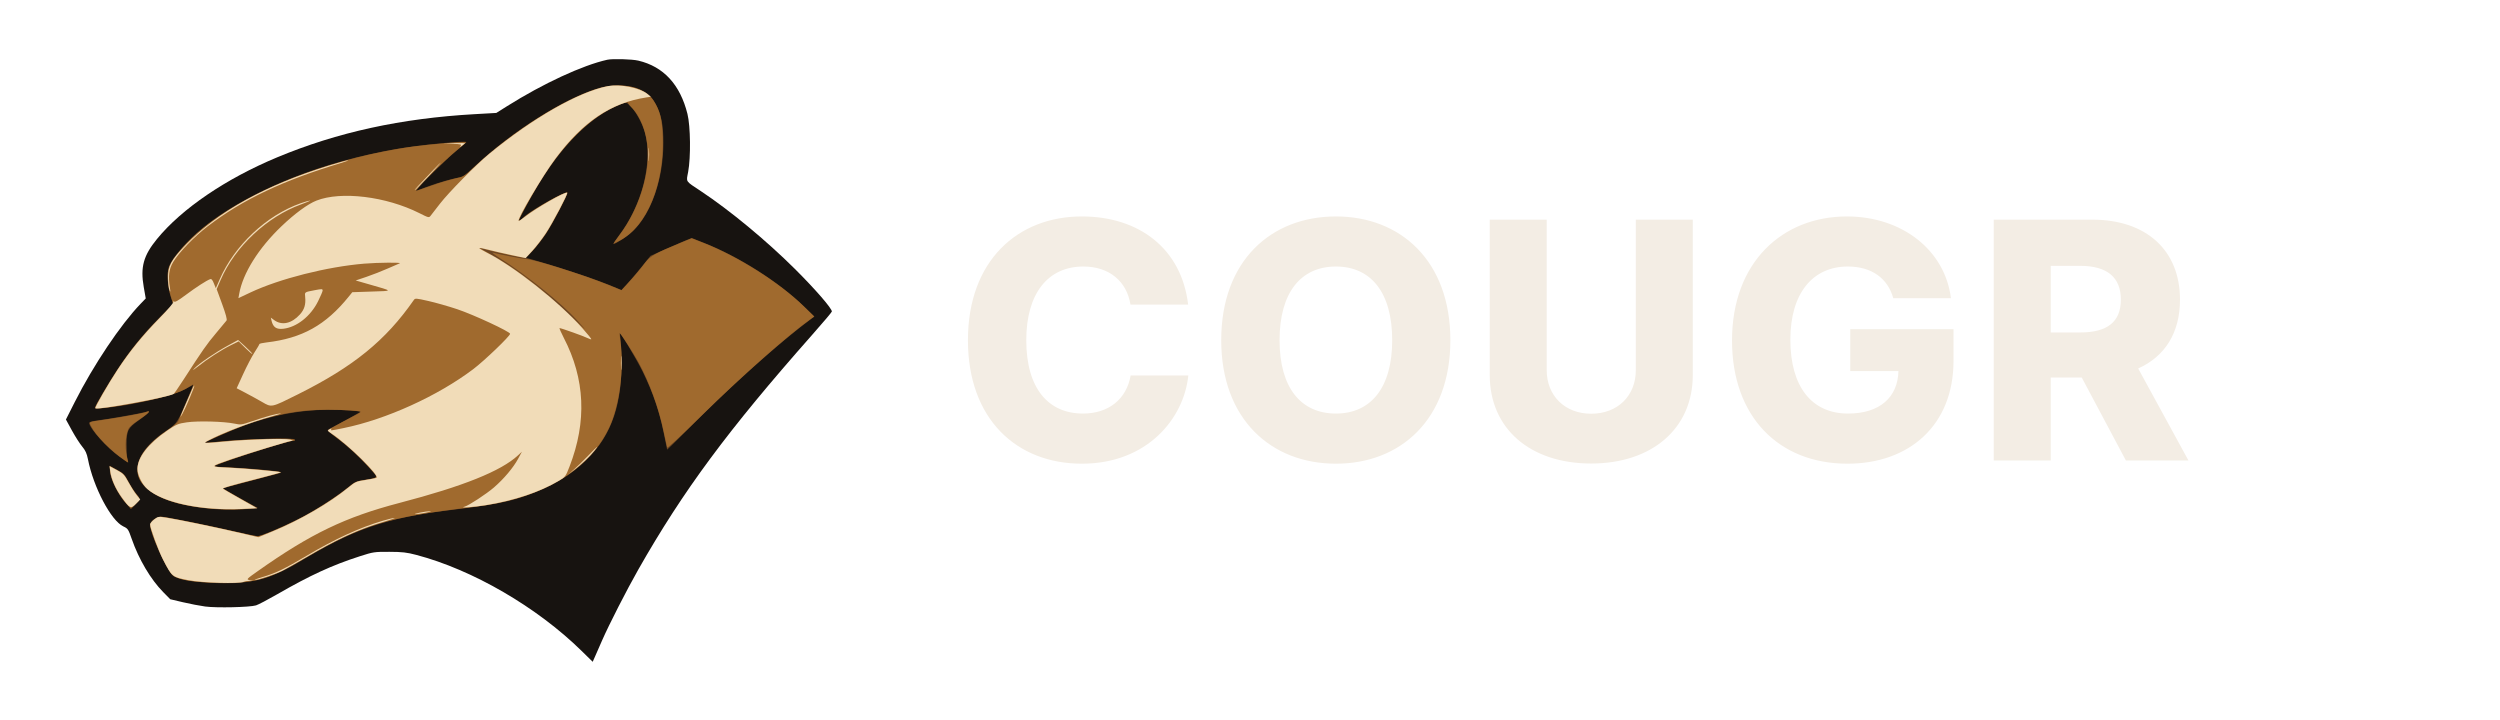
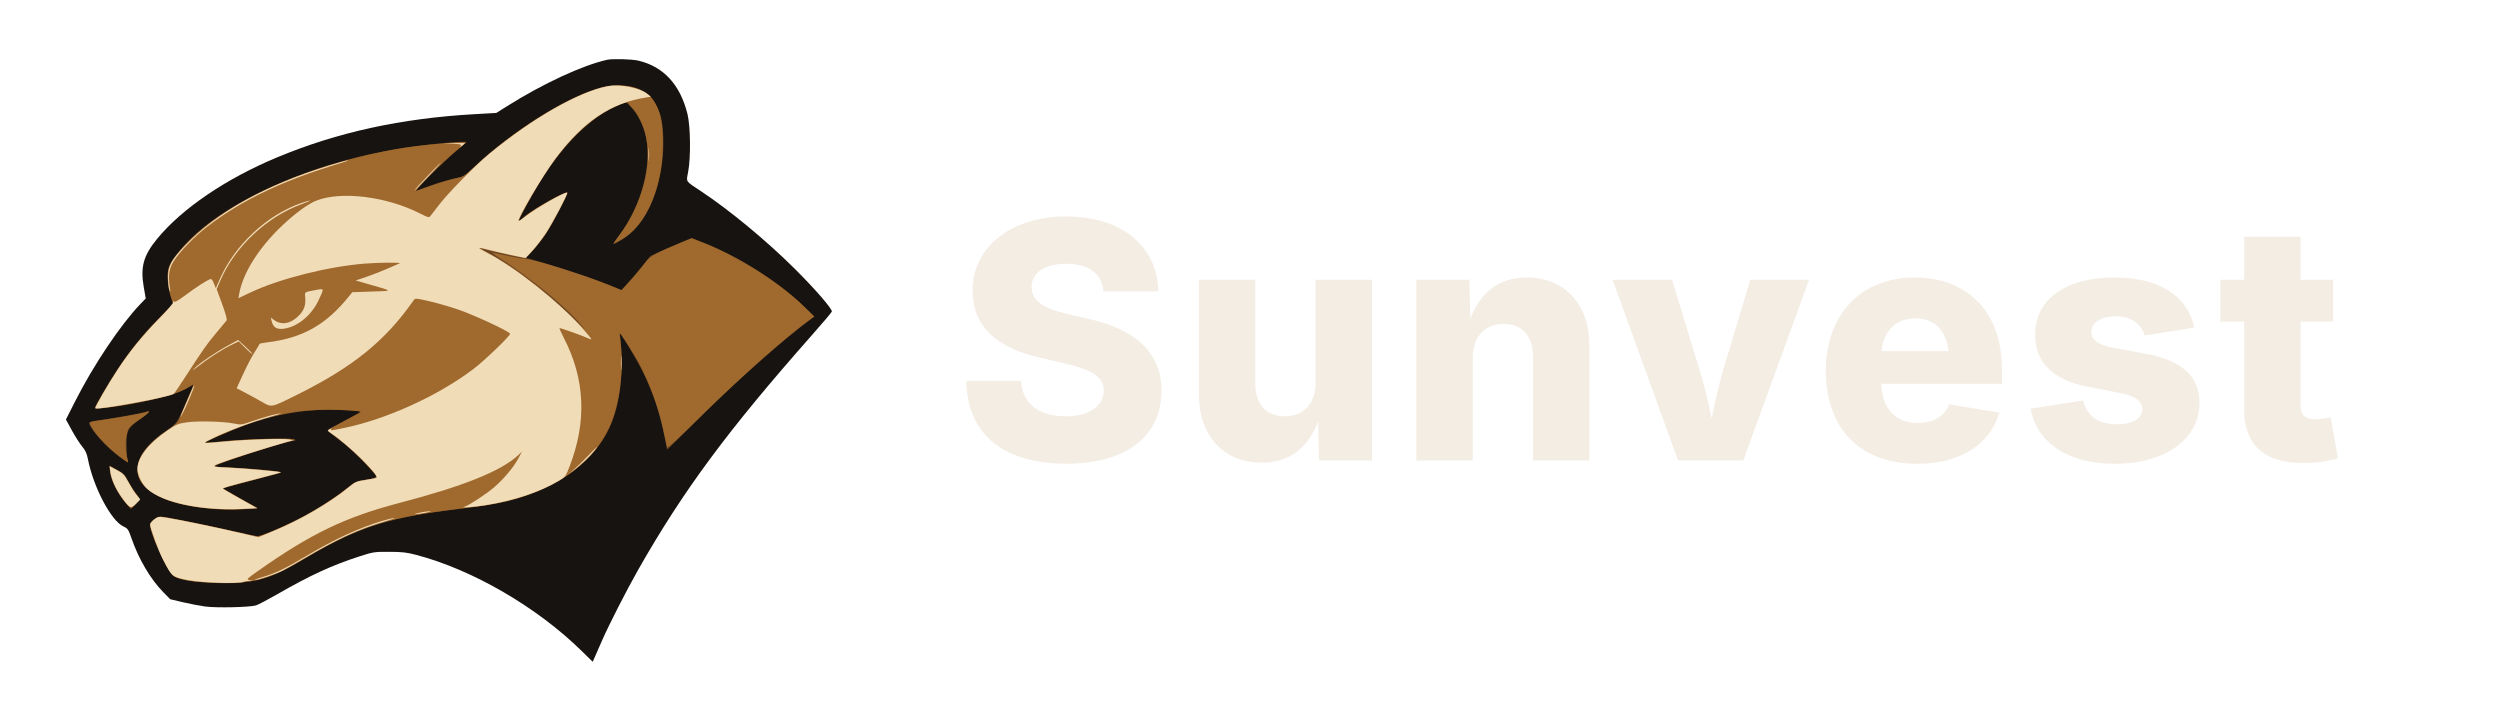
<svg xmlns="http://www.w3.org/2000/svg" viewBox="0 0 695 200">
  <defs>
-     <symbol id="cougr-icon" viewBox="159 218 705 563">
+     <symbol id="Sunvest-icon" viewBox="159 218 705 563">
      <path d="M 649.500 238.678 C 627.886 243.503, 593.684 259.355, 562.259 279.113 L 553.018 284.923 534.259 285.986 C 470.190 289.618, 414.908 301.692, 362.573 323.486 C 317.899 342.088, 279.522 368.161, 257.941 394.572 C 246.203 408.937, 243.428 419.010, 246.451 436.282 L 248.193 446.235 243.734 450.867 C 226.295 468.986, 202.730 504.151, 186.443 536.362 L 178.789 551.500 183.979 561 C 186.834 566.225, 190.855 572.525, 192.916 575 C 195.768 578.425, 196.965 581.053, 197.929 586 C 202.655 610.261, 218.045 639.500, 228.694 644.449 C 232.669 646.296, 233.053 646.869, 236.027 655.385 C 242.268 673.259, 252.527 690.564, 263.447 701.638 L 269.500 707.776 280.544 710.382 C 286.618 711.815, 295.335 713.492, 299.916 714.108 C 309.648 715.418, 338.768 714.760, 344.085 713.110 C 346.056 712.498, 354.381 708.132, 362.585 703.407 C 391.258 686.893, 410.330 678.128, 434.500 670.358 C 446.049 666.645, 447.008 666.502, 460 666.549 C 471.286 666.591, 475.140 667.031, 483.500 669.236 C 532.517 682.161, 588.322 714.576, 627.166 752.685 L 636.832 762.168 638.749 757.834 C 639.803 755.450, 642.633 749, 645.036 743.500 C 651.037 729.768, 666.450 699.616, 676.525 681.898 C 715.617 613.155, 754.459 560.707, 827.409 478.160 C 836.809 467.523, 844.621 458.298, 844.769 457.660 C 845.291 455.405, 830.454 438.275, 812.581 420.500 C 787.900 395.955, 756.166 369.694, 731 352.991 C 717.056 343.736, 718.121 345.330, 719.819 336.261 C 722.212 323.475, 721.893 296.482, 719.223 285.770 C 712.865 260.265, 698.439 244.620, 676.509 239.447 C 670.936 238.132, 654.093 237.653, 649.500 238.678" fill="#171310" />
      <path d="M 643.500 262.906 C 614.313 270.831, 567.064 300.586, 533.265 332.327 C 527.283 337.945, 523.231 341.001, 521.765 341.003 C 518.284 341.006, 502.465 345.456, 492.208 349.316 L 482.996 352.783 486.907 348.141 C 492.615 341.367, 510.301 324.372, 519.250 317.062 C 523.513 313.580, 527 310.529, 527 310.281 C 527 308.824, 486.746 312.711, 467.477 316.028 C 402.017 327.298, 343.700 350.330, 302.816 381.060 C 291.886 389.276, 275.397 406.100, 271 413.522 C 267.682 419.123, 267.502 419.901, 267.537 428.465 C 267.564 434.937, 268.193 439.415, 269.755 444.250 L 271.935 451.001 260.709 462.250 C 242.097 480.901, 226.565 501.532, 211.211 528 C 202.239 543.466, 202.227 542.437, 211.361 541.609 C 234.843 539.481, 270.244 531.376, 281.617 525.524 L 289.787 521.320 286.371 529.410 C 275.982 554.011, 275.181 555.308, 267.116 560.586 C 227.460 586.536, 233.484 614.953, 280.885 625.542 C 298.966 629.581, 320.870 630.928, 339 629.117 L 345.500 628.467 340.500 625.818 C 337.750 624.361, 330.904 620.501, 325.286 617.240 L 315.073 611.312 332.286 606.692 C 341.754 604.151, 353.550 601.068, 358.500 599.841 C 366.953 597.745, 367.287 597.565, 364 596.888 C 357.815 595.615, 325.455 593, 315.877 593 C 310.686 593, 307.018 592.624, 307.550 592.148 C 310.164 589.802, 371.645 570, 376.313 570 C 377.241 570, 378 569.478, 378 568.841 C 378 567.299, 333.901 568.429, 314.500 570.469 C 306.800 571.278, 300.050 571.948, 299.500 571.957 C 297.301 571.993, 322.279 560.950, 334.037 556.687 C 365.136 545.414, 394.672 541.219, 425.500 543.696 L 435.500 544.500 425.500 550.176 C 420 553.298, 413.356 556.878, 410.735 558.132 C 408.115 559.387, 406.090 560.709, 406.235 561.071 C 406.381 561.434, 411 565.115, 416.500 569.253 C 426.155 576.516, 445.484 595.299, 447.847 599.713 C 449.202 602.245, 449.163 602.262, 438.086 604.044 C 431.268 605.140, 430.064 605.722, 423.086 611.293 C 411.650 620.423, 396.049 630.306, 380.991 637.958 C 366.808 645.167, 348.177 653, 345.217 653 C 344.259 653, 335.605 651.171, 325.987 648.936 C 302.833 643.556, 265.250 636.012, 261.562 636.005 C 257.282 635.998, 252.015 639.894, 252.007 643.075 C 251.986 650.800, 266.020 682.088, 271.886 687.397 C 277.118 692.132, 313.207 695.495, 333.322 693.123 C 349.341 691.233, 364.809 685.604, 380.691 675.883 C 427.080 647.490, 456.823 637.141, 511.109 630.506 C 552.727 625.419, 565.118 622.977, 582.757 616.388 C 602.951 608.844, 618.109 599.535, 631.564 586.414 C 653.579 564.945, 662.898 537.334, 661.742 497 C 661.466 487.375, 660.919 478.600, 660.525 477.500 C 658.323 471.347, 674.412 497.831, 680.572 510.500 C 689.361 528.576, 694.868 544.733, 698.637 563.500 C 700.183 571.200, 701.493 577.608, 701.547 577.740 C 701.601 577.871, 709.938 569.626, 720.073 559.416 C 756.647 522.573, 798.977 484.723, 826.500 464.254 L 829.500 462.023 820 452.729 C 798.828 432.015, 763.913 409.850, 733.693 397.939 L 722.886 393.679 717.193 395.988 C 714.062 397.258, 706 400.751, 699.277 403.751 L 687.053 409.205 679.689 418.353 C 675.639 423.384, 669.965 430.078, 667.081 433.229 L 661.837 438.959 658.169 437.375 C 642.268 430.513, 613.542 420.771, 586.191 412.966 L 578.883 410.880 584.809 404.545 C 588.069 401.060, 593.255 394.384, 596.334 389.709 C 602.175 380.840, 615 356.486, 615 354.264 C 615 351.667, 579.024 371.917, 576.563 375.898 C 576.192 376.498, 574.947 377.493, 573.796 378.109 C 572.140 378.996, 572.807 377.175, 577 369.364 C 602.456 321.946, 626.042 294.777, 653.927 280.750 C 659.120 278.137, 664.129 276, 665.057 276 C 669.635 276, 679.413 291.086, 682.462 302.852 C 689.106 328.494, 679.547 365.420, 659.430 391.825 C 656.423 395.771, 654.336 399, 654.791 399 C 656.637 399, 667.782 391.606, 671.840 387.689 C 687.922 372.165, 698.281 342.131, 698.289 311 C 698.293 295.701, 696.710 287.311, 692.109 278.250 C 688.447 271.039, 685.102 267.854, 677.500 264.339 C 669.487 260.633, 654.236 259.991, 643.500 262.906 M 383.216 364.982 C 355.772 374.496, 329.226 398.339, 316.394 425 C 313.880 430.225, 311.424 435.262, 310.938 436.194 C 310.317 437.383, 311.516 441.822, 314.963 451.101 L 319.873 464.315 312.591 472.908 C 300.545 487.122, 295.046 494.724, 287.209 508 C 285.903 510.213, 286.122 510.138, 289.117 507.348 C 294.913 501.949, 310.488 491.467, 320.065 486.521 L 329.231 481.787 335.465 487.965 L 341.699 494.144 344.860 489.218 L 348.021 484.292 355.261 483.678 C 375.064 482, 395.027 473.570, 409.701 460.690 C 413.693 457.186, 424.212 445.231, 425.800 442.393 C 426.680 440.820, 428.845 440.536, 443.651 440.051 L 460.500 439.500 446.500 435.599 C 438.800 433.454, 432.142 431.385, 431.704 431.003 C 431.266 430.621, 435.991 428.487, 442.204 426.260 C 448.417 424.034, 457.100 420.595, 461.500 418.619 L 469.500 415.024 462.500 415.015 C 424.428 414.961, 374.215 425.566, 340.078 440.870 C 333.797 443.686, 328.555 445.880, 328.432 445.745 C 327.542 444.778, 332.836 428.866, 336.497 421.500 C 346.155 402.072, 367.186 379.399, 390.015 363.802 C 393.306 361.554, 392.900 361.625, 383.216 364.982 M 392 439.346 L 386.500 440.500 386.835 445.663 C 387.882 461.775, 369.735 473.640, 358.600 464.124 C 356.782 462.570, 356.731 462.629, 357.418 465.500 C 359.005 472.137, 360.595 473.314, 367.164 472.719 C 379.520 471.598, 392.097 461.861, 398.580 448.395 C 403.875 437.395, 403.535 436.927, 392 439.346 M 247.500 545.100 C 244.068 546.163, 213.376 551.504, 204.750 552.540 C 201.289 552.956, 199 553.713, 199 554.444 C 199 558.908, 214.865 576.583, 225.424 583.882 L 232.970 589.099 232.235 585.799 C 231.831 583.985, 231.519 578.225, 231.542 573 C 231.595 560.838, 232.692 558.784, 242.973 551.580 C 247.388 548.486, 251 545.515, 251 544.977 C 251 544.440, 250.887 544.039, 250.750 544.086 C 250.613 544.133, 249.150 544.590, 247.500 545.100 M 217 595.422 C 217 603.015, 223.903 616.882, 231.848 625.252 L 235.411 629.005 239.205 625.299 C 243.784 620.829, 243.786 620.802, 239.904 616.178 C 238.201 614.150, 235.161 609.342, 233.149 605.495 C 229.830 599.151, 228.908 598.192, 223.245 595.195 L 217 591.890 217 595.422" fill="#6B4522" />
      <path d="M 644.500 262.958 C 614.429 270.894, 567.548 300.182, 533.214 332.480 C 525.180 340.038, 524.793 340.263, 516.743 342.059 C 512.210 343.071, 503.325 345.740, 497 347.991 C 490.675 350.241, 484.600 352.354, 483.500 352.686 C 480.647 353.547, 507.812 326.212, 518.233 317.736 C 523.036 313.829, 526.844 310.510, 526.694 310.361 C 525.990 309.657, 494.198 312.250, 481.146 314.076 C 394.669 326.172, 311.766 363.117, 277.723 404.728 C 268.705 415.750, 266.624 420.773, 267.288 429.908 C 267.592 434.084, 268.815 440.605, 270.007 444.400 L 272.173 451.299 259.705 463.900 C 244.979 478.783, 235.542 490.243, 225.050 505.985 C 217.253 517.682, 204 540.008, 204 541.445 C 204 542.529, 214.732 541.366, 231.986 538.412 C 261.456 533.367, 278.198 528.555, 286.263 522.813 C 287.832 521.696, 289.286 520.953, 289.495 521.162 C 289.704 521.371, 286.948 528.282, 283.372 536.521 C 279.795 544.759, 276.635 552.232, 276.350 553.127 C 276.064 554.022, 272.004 557.354, 267.326 560.531 C 231.488 584.875, 232.151 609.307, 269 622.185 C 284.847 627.724, 312.404 630.822, 332.972 629.376 L 345.444 628.500 330.223 620.083 C 321.851 615.454, 315.153 611.514, 315.339 611.327 C 315.707 610.960, 321.095 609.492, 348.264 602.359 C 358.034 599.794, 365.866 597.532, 365.667 597.333 C 364.900 596.567, 336.775 593.992, 322.207 593.355 C 313.796 592.987, 307.271 592.361, 307.707 591.965 C 310.231 589.671, 371.492 570.038, 376.339 569.970 C 378.419 569.940, 378.428 569.897, 376.567 568.818 C 374.111 567.392, 337.307 568.427, 315.230 570.542 C 306.686 571.360, 299.554 571.887, 299.380 571.713 C 298.819 571.153, 322.174 560.886, 333 556.934 C 360.720 546.815, 380.725 543, 406.073 543 C 420.835 543, 435.020 543.931, 434.967 544.897 C 434.950 545.229, 433.487 546.214, 431.717 547.087 C 426.814 549.507, 410.794 558.091, 408.221 559.679 C 405.980 561.061, 406.074 561.185, 413.721 566.912 C 427.045 576.891, 433.742 583.228, 447.425 598.803 C 450.075 601.820, 449.038 602.438, 438.617 604.060 C 431.211 605.212, 430.038 605.728, 424.666 610.198 C 414.621 618.558, 392.776 632.422, 378.844 639.279 C 363.481 646.841, 348.537 653, 345.556 652.999 C 344.425 652.999, 334.500 650.957, 323.500 648.461 C 298.196 642.719, 264.637 636, 261.267 636 C 257.900 636, 252 640.536, 252 643.125 C 252 649.480, 265.098 679.361, 270.674 685.726 C 275.358 691.072, 288.950 693.432, 315 693.423 C 345.829 693.412, 355.033 690.674, 387 672.007 C 436.907 642.863, 458.148 636.412, 533.500 627.512 C 591.798 620.626, 632.894 596.630, 650.960 558.928 C 660.086 539.881, 664.401 507.387, 660.963 483.600 C 660.415 479.806, 660.113 476.554, 660.292 476.374 C 660.788 475.879, 672.139 493.523, 676.782 502.007 C 686.077 518.990, 694.349 541.744, 698.490 561.714 C 699.949 568.746, 701.342 575.118, 701.587 575.873 C 701.859 576.715, 713.328 566.091, 731.272 548.373 C 765.879 514.201, 807.003 477.816, 827 463.677 L 829.500 461.910 820.500 453.176 C 799.031 432.342, 763.175 409.649, 733.225 397.939 L 722.887 393.897 713.194 397.885 C 691.224 406.922, 686.787 409.411, 682.500 415.105 C 677.873 421.250, 672.592 427.501, 666.297 434.283 L 661.858 439.066 649.679 434.141 C 628.869 425.725, 585.204 412, 579.238 412 C 576.650 412, 557.026 408.239, 550 406.396 C 548.625 406.036, 551.550 408.313, 556.500 411.456 C 579.457 426.034, 609.732 450.378, 622.908 464.854 C 624.232 466.310, 627.157 469.525, 629.408 472 C 631.659 474.475, 627.200 470.402, 619.500 462.948 C 593.859 438.128, 568.892 418.950, 546.486 406.864 C 538.766 402.700, 536.973 401.279, 541.714 403.081 C 544.695 404.215, 568.103 409.543, 574.553 410.556 C 578.523 411.180, 578.727 411.062, 584.484 404.846 C 587.717 401.356, 593.028 394.450, 596.287 389.500 C 602.554 379.981, 615.475 355.142, 614.610 354.276 C 613.116 352.782, 587.602 367.129, 578.346 374.669 C 575.421 377.051, 572.757 379, 572.426 379 C 571.601 379, 581.854 359.906, 589.878 346.500 C 611.222 310.840, 639.452 284.072, 663.786 276.421 C 666.144 275.680, 667.847 275.438, 667.572 275.884 C 667.296 276.329, 668.424 277.990, 670.077 279.573 C 678.367 287.516, 683.950 301.963, 684.734 317.500 C 685.879 340.201, 676.356 369.208, 660.927 390.018 C 657.667 394.414, 655 398.190, 655 398.409 C 655 398.628, 657.587 397.422, 660.750 395.728 C 684.018 383.264, 699.089 346.815, 697.766 306.200 C 697.246 290.237, 695.303 282.590, 689.564 273.917 C 682.124 262.674, 663.102 258.048, 644.500 262.958 M 383 364.828 C 353.850 375.383, 328.055 399.331, 314.431 428.486 L 309.957 438.058 314.856 451.212 L 319.755 464.365 313.603 471.432 C 302.696 483.961, 294.766 494.959, 286.248 509.370 C 285.965 509.848, 288.381 508.081, 291.617 505.442 C 299.465 499.042, 313.894 489.604, 322.390 485.314 L 329.279 481.834 335.578 488.077 L 341.877 494.321 344.689 489.733 C 347.568 485.035, 349.254 484.049, 354.500 483.998 C 359.730 483.947, 375.582 480.201, 383.377 477.174 C 397.406 471.726, 411.417 460.703, 424.139 445.101 L 427.726 440.703 444.113 440.101 L 460.500 439.500 447 435.600 C 439.575 433.455, 432.907 431.395, 432.182 431.023 C 431.419 430.630, 434.793 429.023, 440.203 427.203 C 445.340 425.474, 454.032 422.029, 459.521 419.546 L 469.500 415.032 461 415.039 C 422.792 415.068, 370.950 426.260, 338.261 441.536 C 333.007 443.991, 328.595 446, 328.456 446 C 327.647 446, 332.471 430.136, 334.982 424.540 C 343.620 405.289, 366.902 379.593, 390.015 363.802 C 393.503 361.420, 391.673 361.687, 383 364.828 M 396 438.703 C 386.912 440.267, 386.454 440.603, 386.837 445.417 C 388.079 461.038, 370.564 473.524, 359.555 464.865 L 356.907 462.782 357.592 465.641 C 359.180 472.273, 361.716 473.781, 369.255 472.575 C 382.615 470.439, 398.232 455.061, 401.574 440.750 C 402.258 437.824, 401.890 437.689, 396 438.703 M 478.632 452.050 C 464.801 473.412, 438.785 496.636, 408.500 514.657 C 393.829 523.387, 390.020 526.188, 400.500 520.539 C 420.446 509.789, 451.539 486.075, 464.134 472.007 C 467.563 468.177, 473.024 461.322, 476.269 456.772 C 481.077 450.033, 482.757 448.400, 485.335 447.958 L 488.500 447.416 485.399 446.903 C 482.531 446.429, 482.021 446.816, 478.632 452.050 M 516.926 456.066 C 521.561 457.669, 525.527 458.807, 525.740 458.594 C 526.194 458.139, 510.963 452.965, 509.497 453.075 C 508.948 453.117, 512.292 454.462, 516.926 456.066 M 556.374 472.796 C 556.695 473.315, 558.317 474.303, 559.979 474.991 C 561.640 475.679, 563.009 476.751, 563.020 477.371 C 563.031 477.992, 556.843 484.573, 549.270 491.995 C 541.696 499.418, 538.200 503.173, 541.500 500.341 C 548.538 494.301, 565.471 477.120, 564.896 476.602 C 563.644 475.476, 555.889 472.012, 556.374 472.796 M 383 529 C 377.775 531.694, 373.846 533.921, 374.270 533.949 C 375.333 534.019, 393 525.097, 393 524.490 C 393 523.810, 393.518 523.577, 383 529 M 248.486 544.997 C 245.613 546.087, 226.503 549.608, 213 551.535 C 197.735 553.714, 198.593 553.303, 200.717 557.418 C 205.028 565.771, 217.576 578.495, 229.865 586.977 C 232.930 589.093, 233.180 589.131, 232.671 587.400 C 229.938 578.115, 230.099 567.032, 233.072 559.833 C 233.681 558.360, 236.933 555.343, 240.337 553.095 C 250.158 546.607, 253.810 542.978, 248.486 544.997 M 570 585.109 C 568.625 586.245, 568.063 586.883, 568.750 586.528 C 570.680 585.531, 570.265 586.735, 566.929 591.820 C 564.694 595.227, 564.526 595.719, 566.313 593.630 C 568.621 590.930, 573.498 582.974, 572.814 583.022 C 572.641 583.034, 571.375 583.974, 570 585.109 M 217.316 597.104 C 218.131 604.096, 224.496 616.908, 230.587 623.819 L 235.275 629.137 239.138 625.366 C 243.805 620.808, 243.804 620.823, 239.789 616.041 C 238.023 613.938, 234.985 609.227, 233.038 605.572 C 229.919 599.717, 228.737 598.499, 223.093 595.318 L 216.687 591.708 217.316 597.104" fill="#A06A2E" />
      <path d="M 650 261.627 C 624.851 266.443, 584.511 289.461, 547 320.398 C 535.202 330.128, 511.775 353.819, 503.988 363.893 C 500.419 368.510, 496.803 373.173, 495.950 374.255 C 494.430 376.186, 494.242 376.144, 486.102 372.051 C 457.154 357.496, 417.983 352.729, 396.598 361.158 C 389.109 364.110, 377.764 372.432, 366.281 383.396 C 346.276 402.496, 332.588 424.356, 329.441 442.231 L 328.784 445.963 339.187 441.055 C 364.469 429.130, 405.866 418.642, 438.222 415.966 C 450.167 414.977, 471.532 414.789, 469 415.694 C 468.175 415.989, 463.450 418.039, 458.500 420.249 C 453.550 422.460, 445.278 425.693, 440.118 427.434 L 430.736 430.600 442.118 433.874 C 463.818 440.114, 463.617 439.607, 444.644 440.239 L 427.788 440.801 424.684 444.651 C 404.711 469.413, 384.117 480.889, 353.210 484.476 C 349.795 484.872, 347 485.513, 347 485.899 C 347 486.286, 345.113 489.504, 342.806 493.051 C 340.499 496.598, 336.056 505.082, 332.933 511.905 L 327.254 524.310 334.877 528.292 C 339.070 530.483, 345.596 534.067, 349.379 536.257 C 357.828 541.148, 357.057 541.313, 380.572 529.581 C 428.896 505.473, 456.792 482.775, 481.231 447.678 C 482.451 445.928, 482.946 445.957, 493.937 448.440 C 500.227 449.861, 511.477 453.061, 518.937 455.552 C 533.199 460.313, 565 475.100, 565 476.970 C 565 478.947, 542.700 500.349, 533 507.681 C 502.111 531.028, 457.264 551.406, 420.106 558.978 C 408.520 561.340, 408.681 561.325, 409.562 559.900 C 410.026 559.148, 409.553 559.169, 408.066 559.965 C 405.953 561.096, 406.008 561.208, 409.994 563.884 C 424.649 573.727, 451.682 600.343, 448.820 602.111 C 448.164 602.517, 443.848 603.411, 439.229 604.098 C 431.303 605.277, 430.462 605.649, 424.281 610.716 C 407.812 624.215, 381.927 639.180, 358.328 648.844 L 346.157 653.828 329.328 649.918 C 308.757 645.138, 277.225 638.603, 266.770 636.952 C 259.079 635.738, 259.022 635.746, 255.520 638.417 C 253.584 639.894, 252 641.827, 252 642.713 C 252 645.849, 259.255 665.608, 263.218 673.263 C 271.026 688.348, 271.099 688.408, 284.666 691.094 C 297.207 693.577, 329.115 694.565, 333.500 692.606 C 334.600 692.115, 336.850 691.747, 338.500 691.789 L 341.500 691.865 338.500 691.165 C 335.547 690.477, 335.658 690.354, 345.500 683.396 C 391.537 650.852, 421.678 636.344, 468.898 624.005 C 524.243 609.543, 557.115 596.344, 571.897 582.648 L 575.295 579.500 571.947 585.694 C 567.803 593.362, 559.556 603.146, 551 610.542 C 544.358 616.285, 528.925 626.386, 525.438 627.275 C 519.978 628.665, 533.123 627.735, 544 625.961 C 568.965 621.890, 590.657 614.644, 607.360 604.796 C 613.073 601.428, 613.308 601.115, 616.679 592.420 C 631.887 553.187, 630.229 516.198, 611.661 480.430 C 609.254 475.794, 607.627 472, 608.045 472 C 609.378 472, 629.359 479.134, 632.330 480.671 C 633.901 481.483, 635.384 481.949, 635.627 481.707 C 635.869 481.464, 632.296 477.044, 627.687 471.883 C 607.172 448.915, 568.405 418.310, 544.648 406.328 C 540.879 404.427, 538.009 402.658, 538.270 402.397 C 538.531 402.135, 542.065 402.805, 546.122 403.885 C 550.180 404.964, 559.125 407.040, 566 408.496 L 578.500 411.145 584.284 404.822 C 587.465 401.345, 592.636 394.675, 595.775 390 C 601.665 381.229, 615.461 355.128, 614.641 354.307 C 613.264 352.931, 586.206 368.409, 577.195 375.727 C 574.828 377.650, 572.695 379.028, 572.456 378.789 C 570.969 377.302, 593.345 339.423, 604.525 324.500 C 628.583 292.387, 652.617 276.226, 683.420 271.453 L 687.339 270.846 684.420 268.449 C 677.827 263.037, 660.535 259.610, 650 261.627 M 514.838 311.745 C 522.525 312.057, 523.072 312.217, 521.855 313.792 C 520.882 315.051, 521.187 314.977, 523.017 313.511 C 524.383 312.417, 525.688 311.404, 525.917 311.261 C 526.146 311.117, 521.871 311.092, 516.417 311.204 L 506.500 311.407 514.838 311.745 M 685.360 321 C 685.360 326.225, 685.529 328.363, 685.735 325.750 C 685.941 323.137, 685.941 318.863, 685.735 316.250 C 685.529 313.637, 685.360 315.775, 685.360 321 M 407 330.867 C 352.466 347.692, 310.400 371.026, 283 399.649 C 270.076 413.150, 267.462 418.057, 267.626 428.500 C 267.695 432.900, 268.241 437.625, 268.839 439 C 269.735 441.061, 269.801 440.709, 269.213 437 C 267.586 426.731, 268.348 420.675, 272.042 414.532 C 276.996 406.291, 290.338 392.489, 301.958 383.581 C 332.489 360.179, 367.754 343.472, 419 328.133 C 422.575 327.063, 424.825 326.164, 424 326.136 C 423.175 326.108, 415.525 328.237, 407 330.867 M 498.466 334.250 C 484.203 349.167, 481.602 352, 482.172 352 C 482.503 352, 487.826 346.600, 494 340 C 500.174 333.400, 505.049 328, 504.834 328 C 504.618 328, 501.753 330.813, 498.466 334.250 M 383 363.427 C 353.282 373.845, 325.303 400.119, 312.455 429.676 L 309.121 437.344 307.429 433.115 C 306.167 429.961, 305.326 429.041, 304.119 429.492 C 300.885 430.701, 292.033 436.431, 282.958 443.190 C 275.902 448.445, 273.461 449.789, 272.764 448.800 C 272.057 447.797, 271.949 447.843, 272.291 449 C 272.563 449.921, 267.840 455.515, 260.047 463.500 C 245.364 478.544, 234.078 492.431, 223.650 508.284 C 215.363 520.882, 203.744 541.077, 204.403 541.736 C 206.141 543.474, 268.634 531.990, 272.507 529.220 C 273.060 528.824, 276.855 523.325, 280.940 517 C 297.633 491.148, 301.180 486.073, 309.160 476.611 C 313.747 471.173, 317.925 466.145, 318.445 465.440 C 319.086 464.571, 317.854 459.958, 314.626 451.138 L 309.862 438.119 313.405 429.944 C 325.846 401.234, 353.587 375.231, 383.275 364.450 C 388.349 362.607, 391.825 361.111, 391 361.124 C 390.175 361.138, 386.575 362.174, 383 363.427 M 395 439.082 C 386.029 440.803, 386.403 440.533, 386.827 444.986 C 387.449 451.510, 386.147 455.832, 382.262 460.132 C 375.038 468.128, 366.525 469.982, 359.814 465.021 L 356.935 462.892 357.599 465.696 C 358.925 471.299, 361.854 473.274, 367.816 472.583 C 379.520 471.227, 391.471 461.806, 397.978 448.804 C 400.190 444.384, 402 440.146, 402 439.384 C 402 437.854, 401.513 437.833, 395 439.082 M 319.605 487.212 C 308.368 493.373, 294.380 502.925, 290.490 507.094 C 288.433 509.298, 289.372 508.792, 293.500 505.470 C 301.532 499.006, 313.983 490.962, 322.253 486.891 L 329.005 483.568 335.003 489.503 C 338.301 492.767, 340.947 495.001, 340.883 494.469 C 340.818 493.936, 338.006 490.988, 334.633 487.917 L 328.500 482.335 319.605 487.212 M 661.365 502.500 C 661.368 508, 661.536 510.122, 661.738 507.216 C 661.941 504.311, 661.939 499.811, 661.734 497.216 C 661.528 494.622, 661.363 497, 661.365 502.500 M 289.010 524.250 C 288.489 525.487, 285.992 531.225, 283.460 537 C 277.931 549.615, 277.152 551.817, 280.101 546.500 C 282.854 541.536, 291.098 522, 290.440 522 C 290.174 522, 289.531 523.013, 289.010 524.250 M 356.737 547.983 C 353.017 548.975, 345.725 551.251, 340.533 553.040 C 331.511 556.150, 330.835 556.240, 325.296 555.065 C 316.333 553.164, 293.516 552.548, 283.933 553.950 C 276.243 555.074, 274.907 555.639, 266.795 561.195 C 250.383 572.435, 241.003 584.567, 241.001 594.554 C 241 599.734, 245.081 607.986, 249.611 611.963 C 263.144 623.846, 296.480 630.885, 331.686 629.293 L 345.034 628.690 330.473 620.468 C 322.465 615.946, 315.676 612.009, 315.386 611.719 C 314.705 611.038, 320.914 609.229, 345.759 602.870 C 356.901 600.018, 365.881 597.548, 365.715 597.381 C 365.063 596.729, 333.855 593.955, 320.191 593.334 C 303.476 592.575, 303.466 592.607, 322.551 586.022 C 337.167 580.979, 373.169 570.043, 375.676 569.885 C 376.679 569.822, 375.700 569.377, 373.500 568.897 C 368.437 567.792, 338.338 568.693, 317.735 570.567 C 297.877 572.372, 297.654 572.361, 302.500 569.788 C 315.013 563.143, 340.154 553.550, 357 548.992 C 362.775 547.429, 366.600 546.157, 365.500 546.166 C 364.400 546.174, 360.457 546.992, 356.737 547.983 M 633 582.866 C 628.875 587.162, 623.250 592.603, 620.500 594.956 L 615.500 599.236 620.500 595.455 C 626.759 590.723, 634.243 583.645, 638.164 578.750 C 642.666 573.130, 641.312 574.209, 633 582.866 M 217.331 596.399 C 218.308 603.526, 221.824 611.538, 227.314 619.147 C 234.448 629.034, 235.125 629.342, 239.690 624.777 L 243.394 621.073 240.191 617.088 C 238.429 614.896, 235.233 609.869, 233.089 605.916 C 229.579 599.447, 228.568 598.398, 222.964 595.404 L 216.739 592.078 217.331 596.399 M 486.500 632.481 C 478.467 634.171, 482.639 634.230, 491.500 632.551 C 495.350 631.821, 497.150 631.223, 495.500 631.221 C 493.850 631.219, 489.800 631.786, 486.500 632.481 M 454.500 639.480 C 433.960 645.573, 412.972 655.222, 388 670.053 C 369.034 681.316, 361.020 685.187, 350 688.409 C 345.325 689.775, 342.264 690.918, 343.198 690.947 C 345.973 691.034, 361.075 685.980, 367 682.982 C 370.025 681.451, 379.475 676.086, 388 671.058 C 414.189 655.615, 433.851 646.634, 455 640.454 C 461.325 638.606, 465.600 637.097, 464.500 637.100 C 463.400 637.104, 458.900 638.174, 454.500 639.480" fill="#F1DCB8" />
    </symbol>
  </defs>
-   <use href="#cougr-icon" x="12" y="10" width="225.4" height="180" />
-   <text x="265.4" y="128" font-family="Inter, -apple-system, BlinkMacSystemFont, 'Segoe UI', Roboto, 'Helvetica Neue', Arial, sans-serif" font-weight="800" font-size="92" letter-spacing="2" fill="#F3EDE4">COUGR</text>
+   <use href="#Sunvest-icon" x="12" y="10" width="225.4" height="180" />
+   <text x="265.4" y="128" font-family="Inter, -apple-system, BlinkMacSystemFont, 'Segoe UI', Roboto, 'Helvetica Neue', Arial, sans-serif" font-weight="800" font-size="92" letter-spacing="2" fill="#F3EDE4">Sunvest</text>
</svg>
